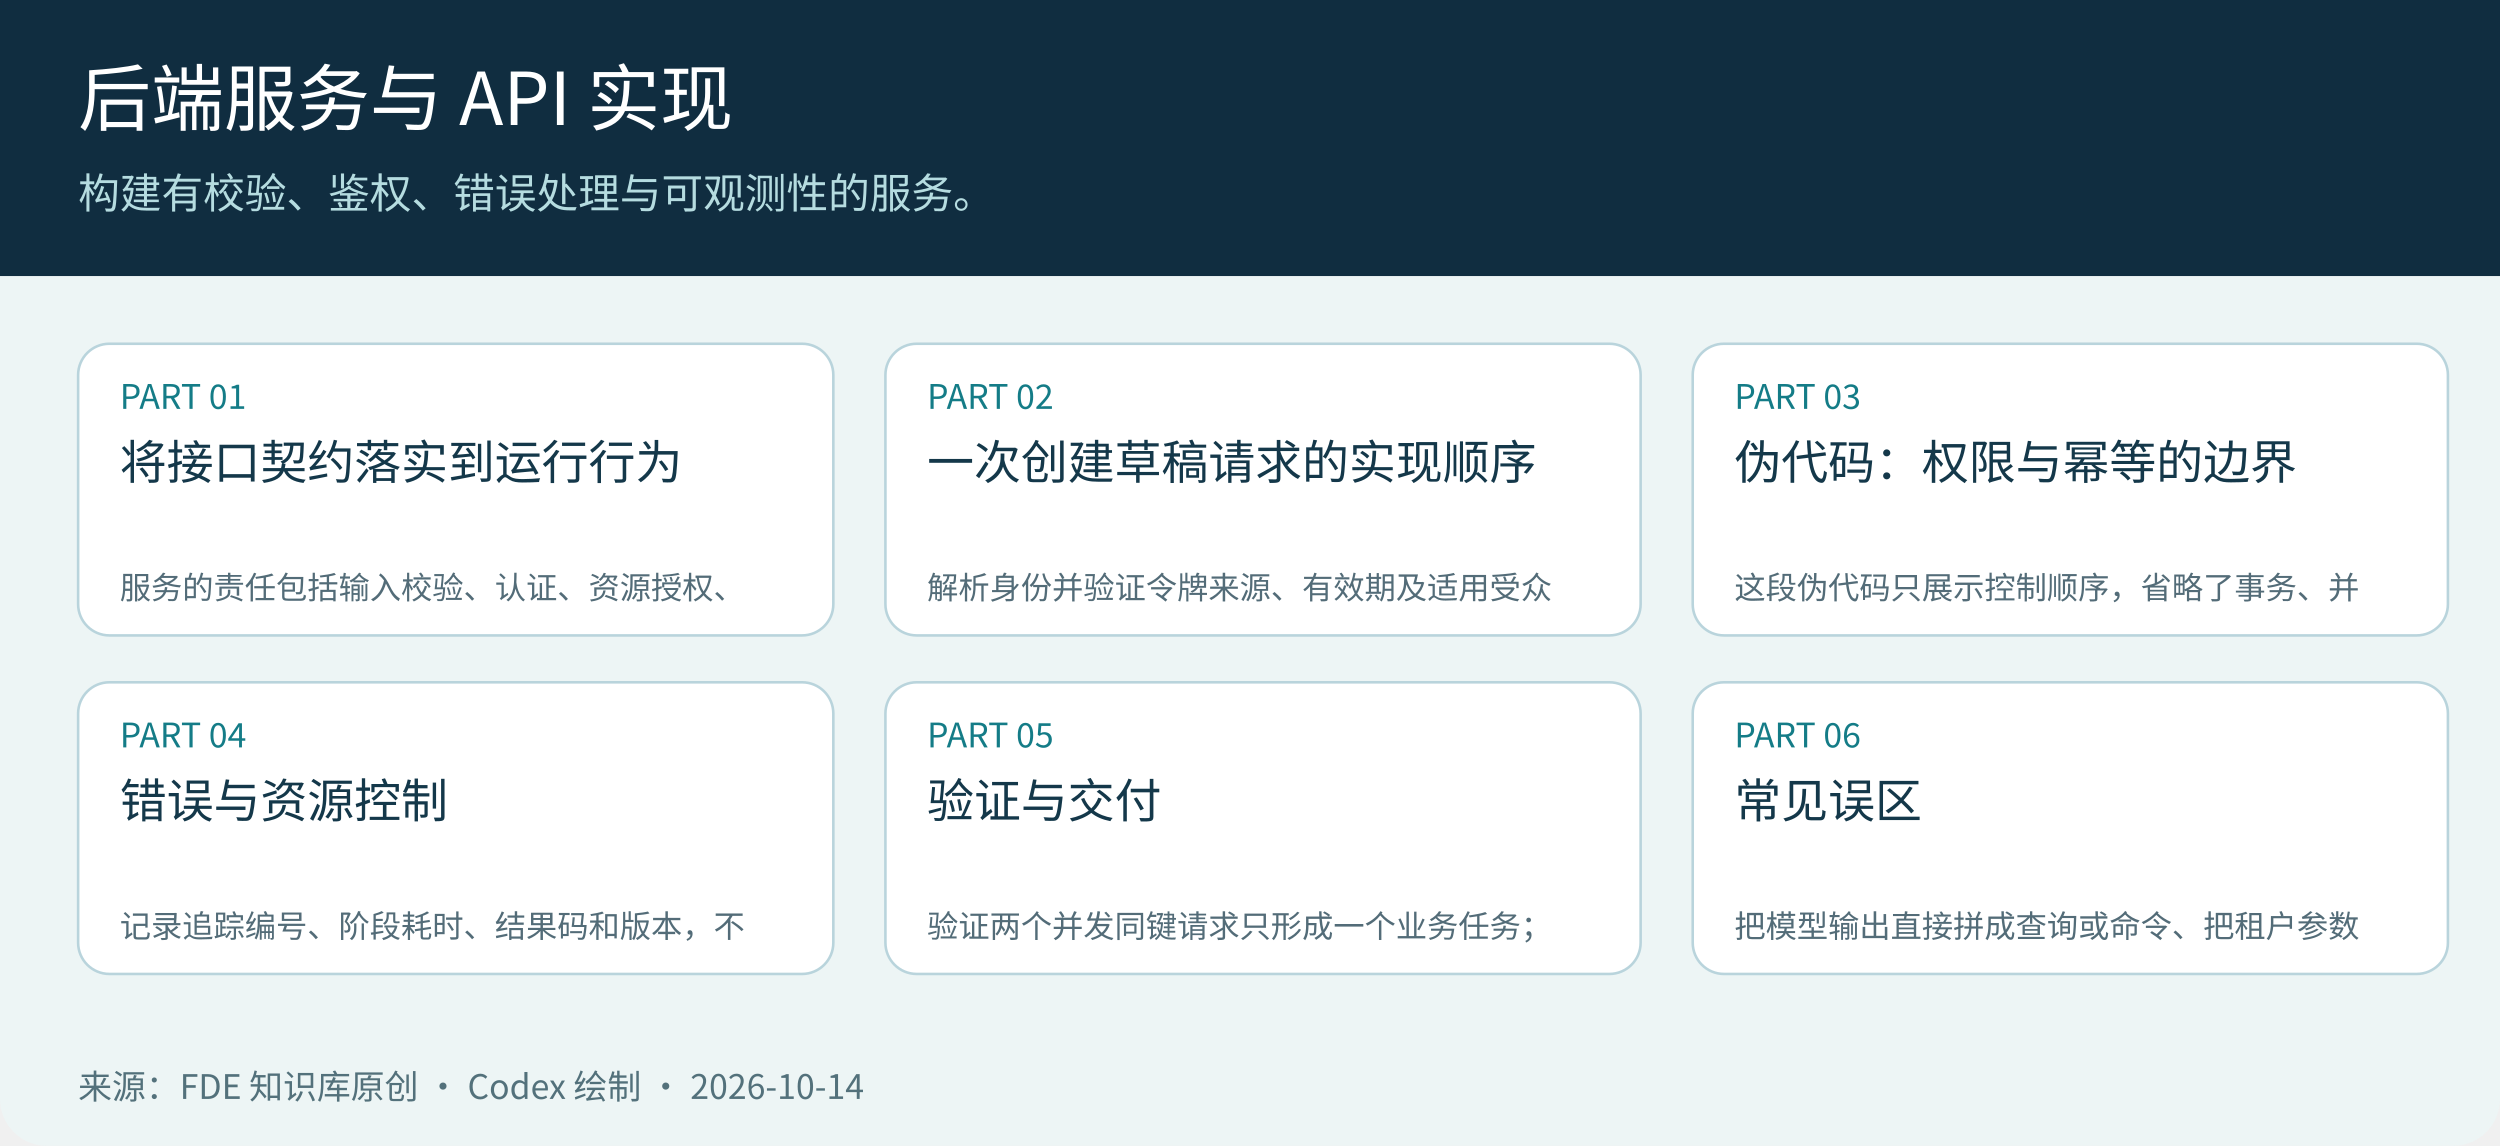
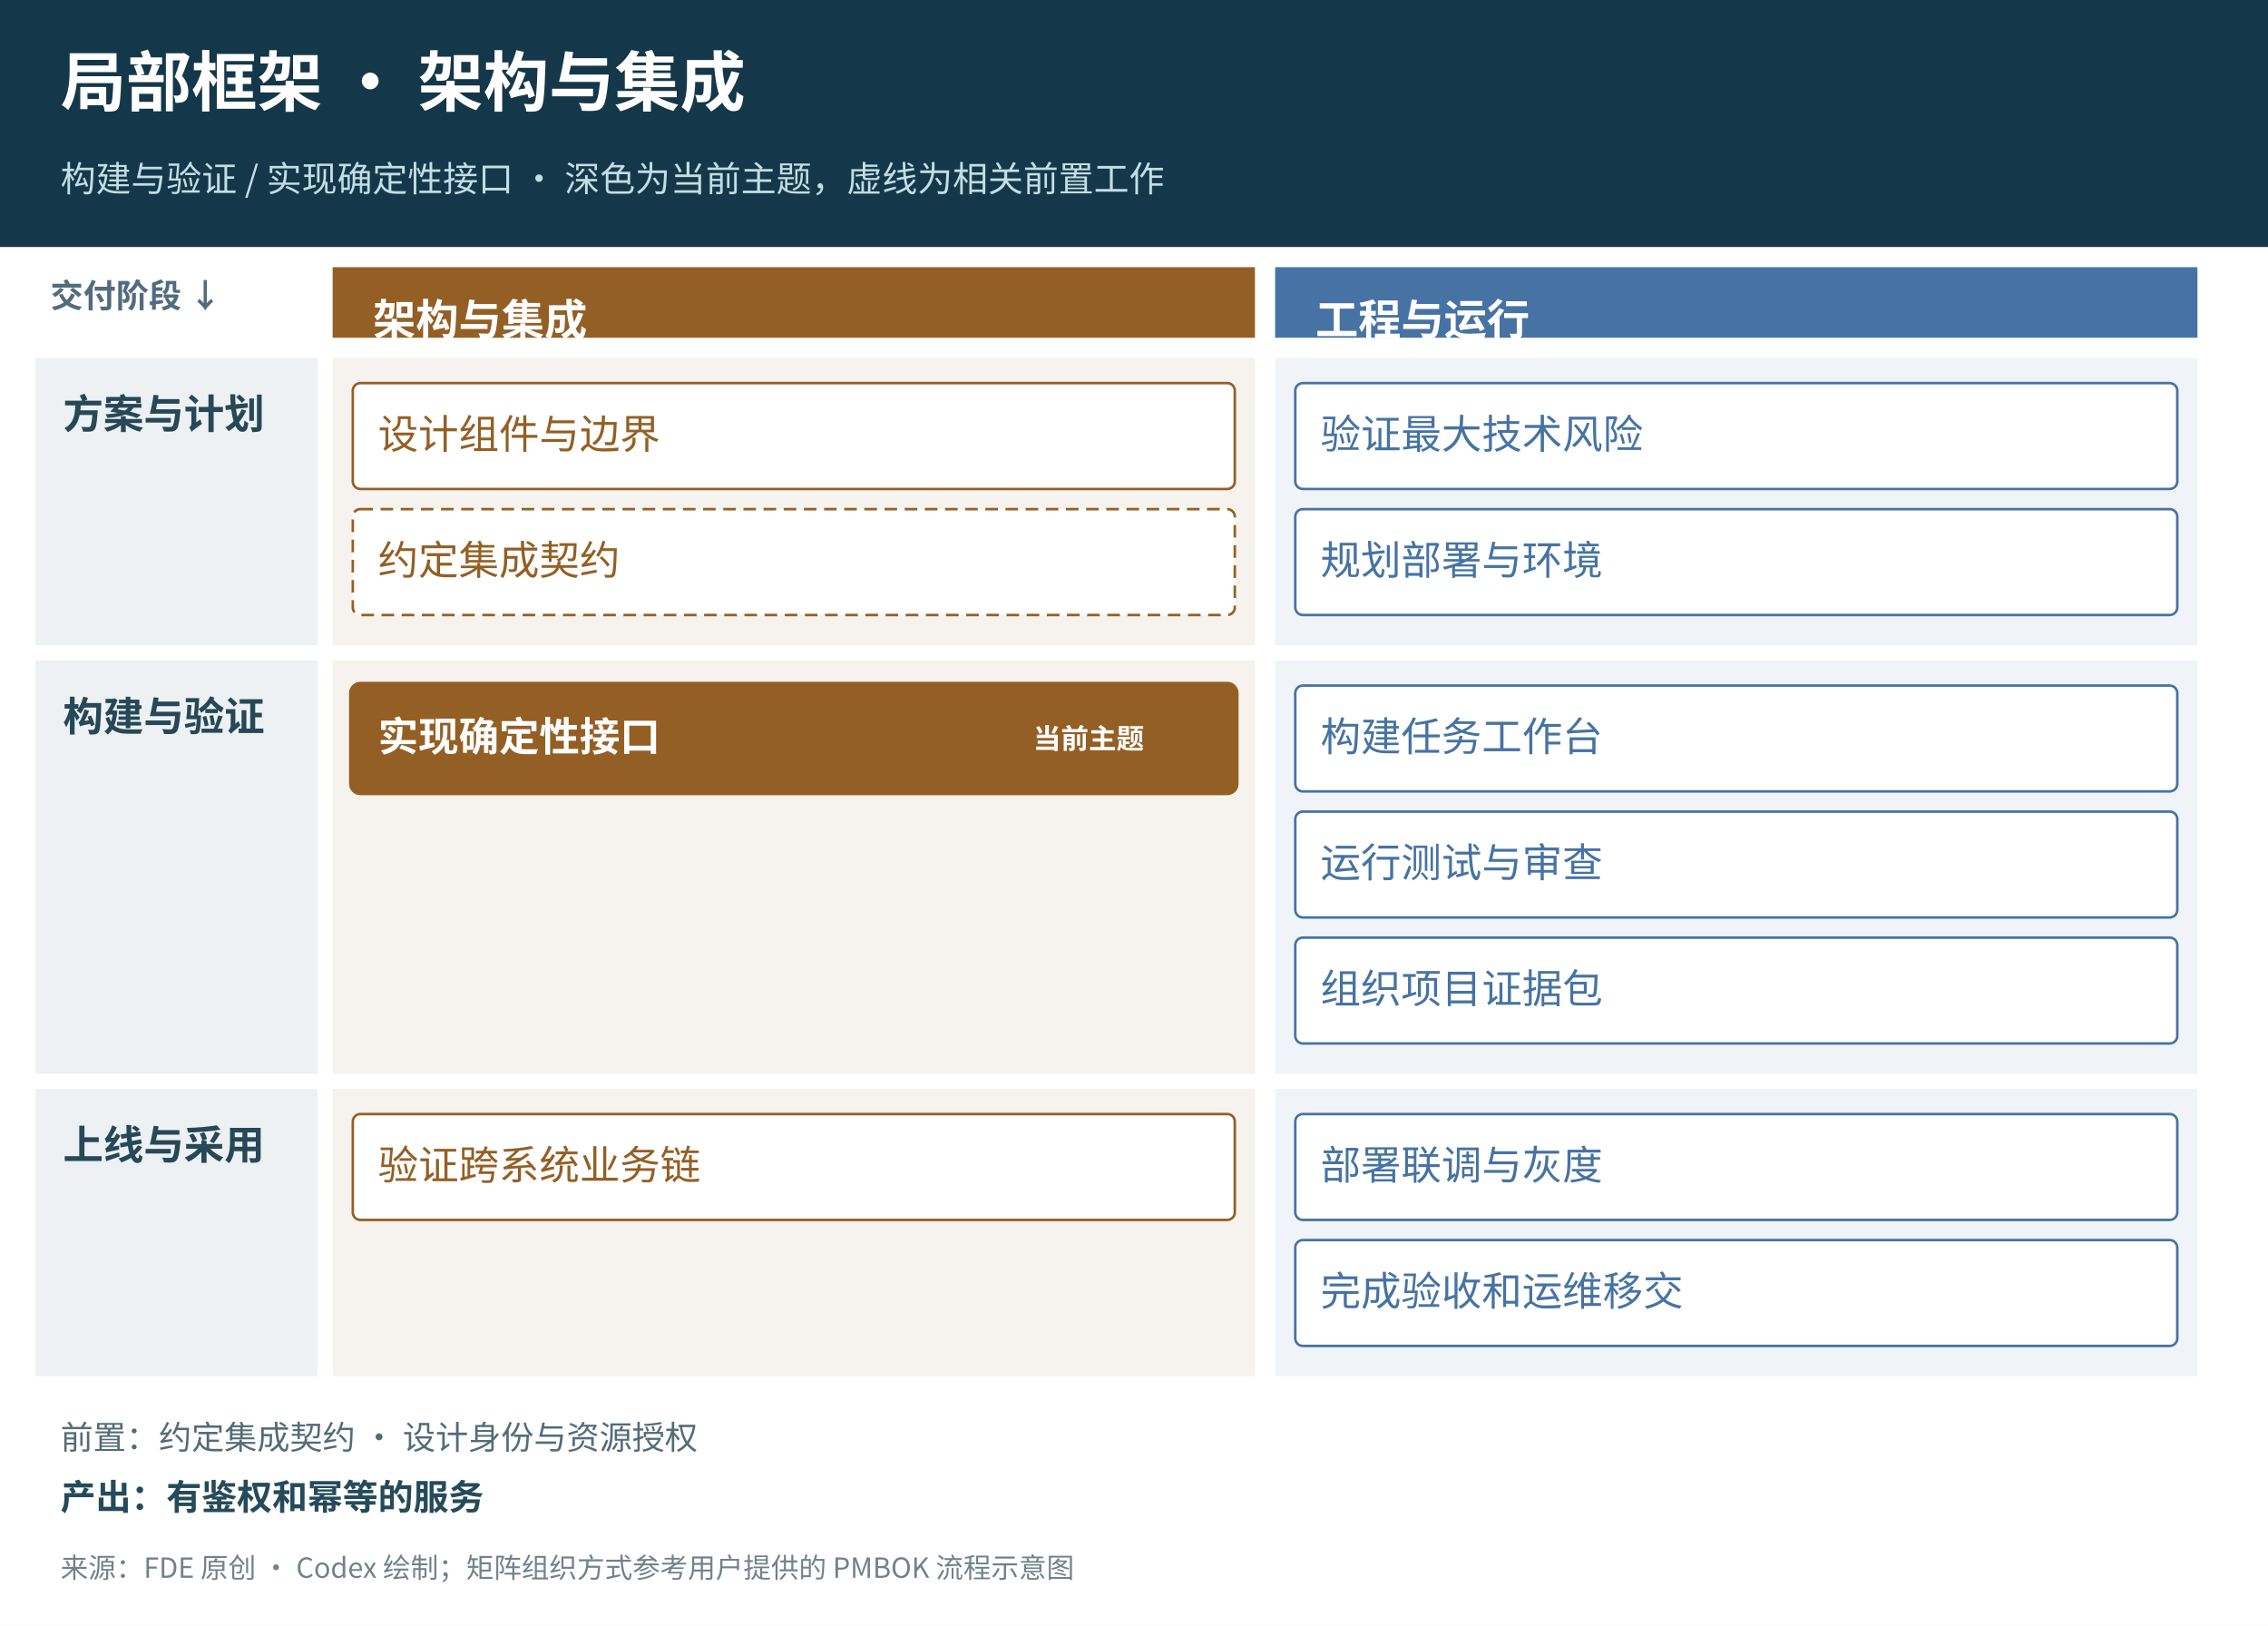
- <svg xmlns="http://www.w3.org/2000/svg" viewBox="0 0 960 440" role="img" aria-labelledby="title desc">
-   <rect width="960" height="440" rx="18" fill="#edf5f5" />
-   <path d="M0 0 H960 V106 H0" fill="#102d40" />
+ <svg xmlns="http://www.w3.org/2000/svg" viewBox="0 0 900 645" role="img" aria-labelledby="title desc">
+   <rect width="900" height="645" fill="#fff" />
  <g font-family="PingFang SC,Microsoft YaHei,Noto Sans CJK SC,sans-serif">
-     <text x="30" y="48" font-size="28" fill="#fff">后端服务与 API 实现</text>
-     <text x="30" y="80" font-size="16" fill="#b5dce0">构建有校验、鉴权、错误处理与可观测性的服务。</text>
-     <a href="/docs/api-engineering/#%E5%B0%86%E6%8E%A5%E5%8F%A3%E5%A5%91%E7%BA%A6%E8%90%BD%E5%AE%9E%E5%88%B0%E8%BF%90%E8%A1%8C%E8%A1%8C%E4%B8%BA">
-       <g>
-         <rect x="30" y="132" width="290" height="112" rx="12" fill="#fff" stroke="#b9d4dc" />
-         <text x="46" y="157" font-size="13" fill="#147c87">PART 01</text>
-         <text x="46" y="184" font-size="18" fill="#14384a">将接口契约落实到运行行为</text>
-         <text x="46" y="206" font-size="18" fill="#14384a" />
-         <text x="46" y="230" font-size="12" fill="#536c78">服务的责任包括输入校验、认证、资源授权、</text>
+     <rect width="900" height="98" fill="#143849" />
+     <text x="24" y="42" font-size="26" fill="#fff" font-weight="700">局部框架 · 架构与集成</text>
+     <text x="24" y="76" font-size="14" fill="#c2dde4" font-weight="400">构建与验证 / 实现确定性接口 · 深色为当前主题，虚线为相关前置工作</text>
+     <text x="20" y="122" font-size="13" fill="#526c7d" font-weight="600">交付阶段 ↓</text>
+     <rect x="132" y="106" width="366" height="28" fill="#945f24" />
+     <text x="148" y="133" font-size="17" fill="white" font-weight="650">架构与集成</text>
+     <rect x="506" y="106" width="366" height="28" fill="#4673a3" />
+     <text x="522" y="133" font-size="17" fill="white" font-weight="650">工程与运行</text>
+     <rect x="14" y="142" width="112" height="114" fill="#edf1f4" />
+     <text x="25" y="170" font-size="16" fill="#274856" font-weight="650">方案与计划</text>
+     <rect x="132" y="142" width="366" height="114" fill="#f6f2ed" />
+     <a href="/docs/solution-architecture/#context-architecture" aria-label="设计组件与边界">
+       <g data-process="architecture" data-current="false">
+         <rect x="140" y="152" width="350" height="42" rx="3" fill="#fff" stroke="#945f24" stroke-width="1" />
+         <text x="150" y="178" font-size="16" fill="#945f24" font-weight="500">设计组件与边界</text>
      </g>
    </a>
-     <a href="/docs/api-engineering/#%E4%B8%80%E6%AC%A1%E5%88%9B%E5%BB%BA%E8%8D%89%E7%A8%BF%E8%AF%B7%E6%B1%82%E7%9A%84%E5%AE%9E%E7%8E%B0%E9%A1%BA%E5%BA%8F">
-       <g>
-         <rect x="340" y="132" width="290" height="112" rx="12" fill="#fff" stroke="#b9d4dc" />
-         <text x="356" y="157" font-size="13" fill="#147c87">PART 02</text>
-         <text x="356" y="184" font-size="18" fill="#14384a">一次创建草稿请求的实现顺序</text>
-         <text x="356" y="206" font-size="18" fill="#14384a" />
-         <text x="356" y="230" font-size="12" fill="#536c78">解析身份并验证令牌来源、有效期及适用受众</text>
+     <a href="/docs/integration-design/#context-contracts" aria-label="约定集成契约">
+       <g data-process="contracts" data-current="false">
+         <rect x="140" y="202" width="350" height="42" rx="3" fill="#fff" stroke="#945f24" stroke-width="1" stroke-dasharray="5 3" />
+         <text x="150" y="228" font-size="16" fill="#945f24" font-weight="500">约定集成契约</text>
      </g>
    </a>
-     <a href="/docs/api-engineering/#%E4%BC%AA%E4%BB%A3%E7%A0%81%E6%9D%83%E9%99%90%E4%B8%8E%E5%B9%82%E7%AD%89%E7%9A%84%E8%BE%B9%E7%95%8C">
-       <g>
-         <rect x="650" y="132" width="290" height="112" rx="12" fill="#fff" stroke="#b9d4dc" />
-         <text x="666" y="157" font-size="13" fill="#147c87">PART 03</text>
-         <text x="666" y="184" font-size="18" fill="#14384a">伪代码：权限与幂等的边界</text>
-         <text x="666" y="206" font-size="18" fill="#14384a" />
-         <text x="666" y="230" font-size="12" fill="#536c78">这段伪代码只展示控制顺序，省略了事务、并</text>
+     <rect x="506" y="142" width="366" height="114" fill="#f0f4f8" />
+     <a href="/docs/prototype-validation/#context-prototype" aria-label="验证最大技术风险">
+       <g data-process="prototype" data-current="false">
+         <rect x="514" y="152" width="350" height="42" rx="3" fill="#fff" stroke="#4673a3" stroke-width="1" />
+         <text x="524" y="178" font-size="16" fill="#4673a3" font-weight="500">验证最大技术风险</text>
      </g>
    </a>
-     <a href="/docs/api-engineering/#%E9%94%99%E8%AF%AF%E4%B8%8E%E8%B5%84%E6%BA%90%E6%8E%A7%E5%88%B6">
-       <g>
-         <rect x="30" y="262" width="290" height="112" rx="12" fill="#fff" stroke="#b9d4dc" />
-         <text x="46" y="287" font-size="13" fill="#147c87">PART 04</text>
-         <text x="46" y="314" font-size="18" fill="#14384a">错误与资源控制</text>
-         <text x="46" y="336" font-size="18" fill="#14384a" />
-         <text x="46" y="360" font-size="12" fill="#536c78">记录追踪编号、阶段耗时、结果码和版本，不</text>
+     <a href="/docs/deployment-platform/#context-platform-plan" aria-label="规划部署与环境">
+       <g data-process="platform-plan" data-current="false">
+         <rect x="514" y="202" width="350" height="42" rx="3" fill="#fff" stroke="#4673a3" stroke-width="1" />
+         <text x="524" y="228" font-size="16" fill="#4673a3" font-weight="500">规划部署与环境</text>
      </g>
    </a>
-     <a href="/docs/api-engineering/#%E9%AA%8C%E8%AF%81%E4%B8%8E%E4%BA%A4%E4%BB%98">
-       <g>
-         <rect x="340" y="262" width="290" height="112" rx="12" fill="#fff" stroke="#b9d4dc" />
-         <text x="356" y="287" font-size="13" fill="#147c87">PART 05</text>
-         <text x="356" y="314" font-size="18" fill="#14384a">验证与交付</text>
-         <text x="356" y="336" font-size="18" fill="#14384a" />
-         <text x="356" y="360" font-size="12" fill="#536c78">验证两个并发同键请求只形成一个业务任务；</text>
+     <rect x="14" y="262" width="112" height="164" fill="#edf1f4" />
+     <text x="25" y="290" font-size="16" fill="#274856" font-weight="650">构建与验证</text>
+     <rect x="132" y="262" width="366" height="164" fill="#f6f2ed" />
+     <a href="/docs/api-engineering/#context-api" aria-label="实现确定性接口">
+       <g data-process="api" data-current="true">
+         <rect x="140" y="272" width="350" height="42" rx="3" fill="#945f24" stroke="#945f24" stroke-width="3" />
+         <text x="150" y="298" font-size="16" fill="#fff" font-weight="700">实现确定性接口</text>
+         <text x="410" y="297" font-size="11" fill="#fff" font-weight="700">当前主题</text>
      </g>
    </a>
-     <a href="/docs/api-engineering/#%E5%B8%B8%E8%A7%81%E8%AF%AF%E5%8C%BA">
-       <g>
-         <rect x="650" y="262" width="290" height="112" rx="12" fill="#fff" stroke="#b9d4dc" />
-         <text x="666" y="287" font-size="13" fill="#147c87">PART 06</text>
-         <text x="666" y="314" font-size="18" fill="#14384a">常见误区</text>
-         <text x="666" y="336" font-size="18" fill="#14384a" />
-         <text x="666" y="360" font-size="12" fill="#536c78">把模型输出直接拼成查询或命令、把租户参数</text>
+     <rect x="506" y="262" width="366" height="164" fill="#f0f4f8" />
+     <a href="/docs/workflow-apps/#context-workbench" aria-label="构建任务工作台">
+       <g data-process="workbench" data-current="false">
+         <rect x="514" y="272" width="350" height="42" rx="3" fill="#fff" stroke="#4673a3" stroke-width="1" />
+         <text x="524" y="298" font-size="16" fill="#4673a3" font-weight="500">构建任务工作台</text>
      </g>
    </a>
-     <text x="30" y="422" font-size="13" fill="#53717b">来源：FDE 知识库原创 · Codex 绘制 · 2026-10-14</text>
+     <a href="/docs/engineering-quality/#context-quality" aria-label="运行测试与审查">
+       <g data-process="quality" data-current="false">
+         <rect x="514" y="322" width="350" height="42" rx="3" fill="#fff" stroke="#4673a3" stroke-width="1" />
+         <text x="524" y="348" font-size="16" fill="#4673a3" font-weight="500">运行测试与审查</text>
+       </g>
+     </a>
+     <a href="/docs/delivery-templates/#context-evidence" aria-label="组织项目证据包">
+       <g data-process="evidence" data-current="false">
+         <rect x="514" y="372" width="350" height="42" rx="3" fill="#fff" stroke="#4673a3" stroke-width="1" />
+         <text x="524" y="398" font-size="16" fill="#4673a3" font-weight="500">组织项目证据包</text>
+       </g>
+     </a>
+     <rect x="14" y="432" width="112" height="114" fill="#edf1f4" />
+     <text x="25" y="460" font-size="16" fill="#274856" font-weight="650">上线与采用</text>
+     <rect x="132" y="432" width="366" height="114" fill="#f6f2ed" />
+     <a href="/docs/integration-design/#context-integration-test" aria-label="验证跨系统业务链">
+       <g data-process="integration-test" data-current="false">
+         <rect x="140" y="442" width="350" height="42" rx="3" fill="#fff" stroke="#945f24" stroke-width="1" />
+         <text x="150" y="468" font-size="16" fill="#945f24" font-weight="500">验证跨系统业务链</text>
+       </g>
+     </a>
+     <rect x="506" y="432" width="366" height="114" fill="#f0f4f8" />
+     <a href="/docs/site-delivery-sop/#context-release" aria-label="部署联调与灰度">
+       <g data-process="release" data-current="false">
+         <rect x="514" y="442" width="350" height="42" rx="3" fill="#fff" stroke="#4673a3" stroke-width="1" />
+         <text x="524" y="468" font-size="16" fill="#4673a3" font-weight="500">部署联调与灰度</text>
+       </g>
+     </a>
+     <a href="/docs/acceptance-and-handover/#context-handover" aria-label="完成验收和运维移交">
+       <g data-process="handover" data-current="false">
+         <rect x="514" y="492" width="350" height="42" rx="3" fill="#fff" stroke="#4673a3" stroke-width="1" />
+         <text x="524" y="518" font-size="16" fill="#4673a3" font-weight="500">完成验收和运维移交</text>
+       </g>
+     </a>
+     <text x="24" y="575" font-size="13" fill="#526c78" font-weight="400">前置：约定集成契约 · 设计身份与资源授权</text>
+     <text x="24" y="599" font-size="14" fill="#254b5a" font-weight="650">产出：有鉴权和幂等的服务</text>
+     <text x="24" y="626" font-size="11" fill="#71828b" font-weight="400">来源：FDE 原创 · Codex 绘制；矩阵组织方式参考用户提供的 PMBOK 流程示意图</text>
  </g>
</svg>
